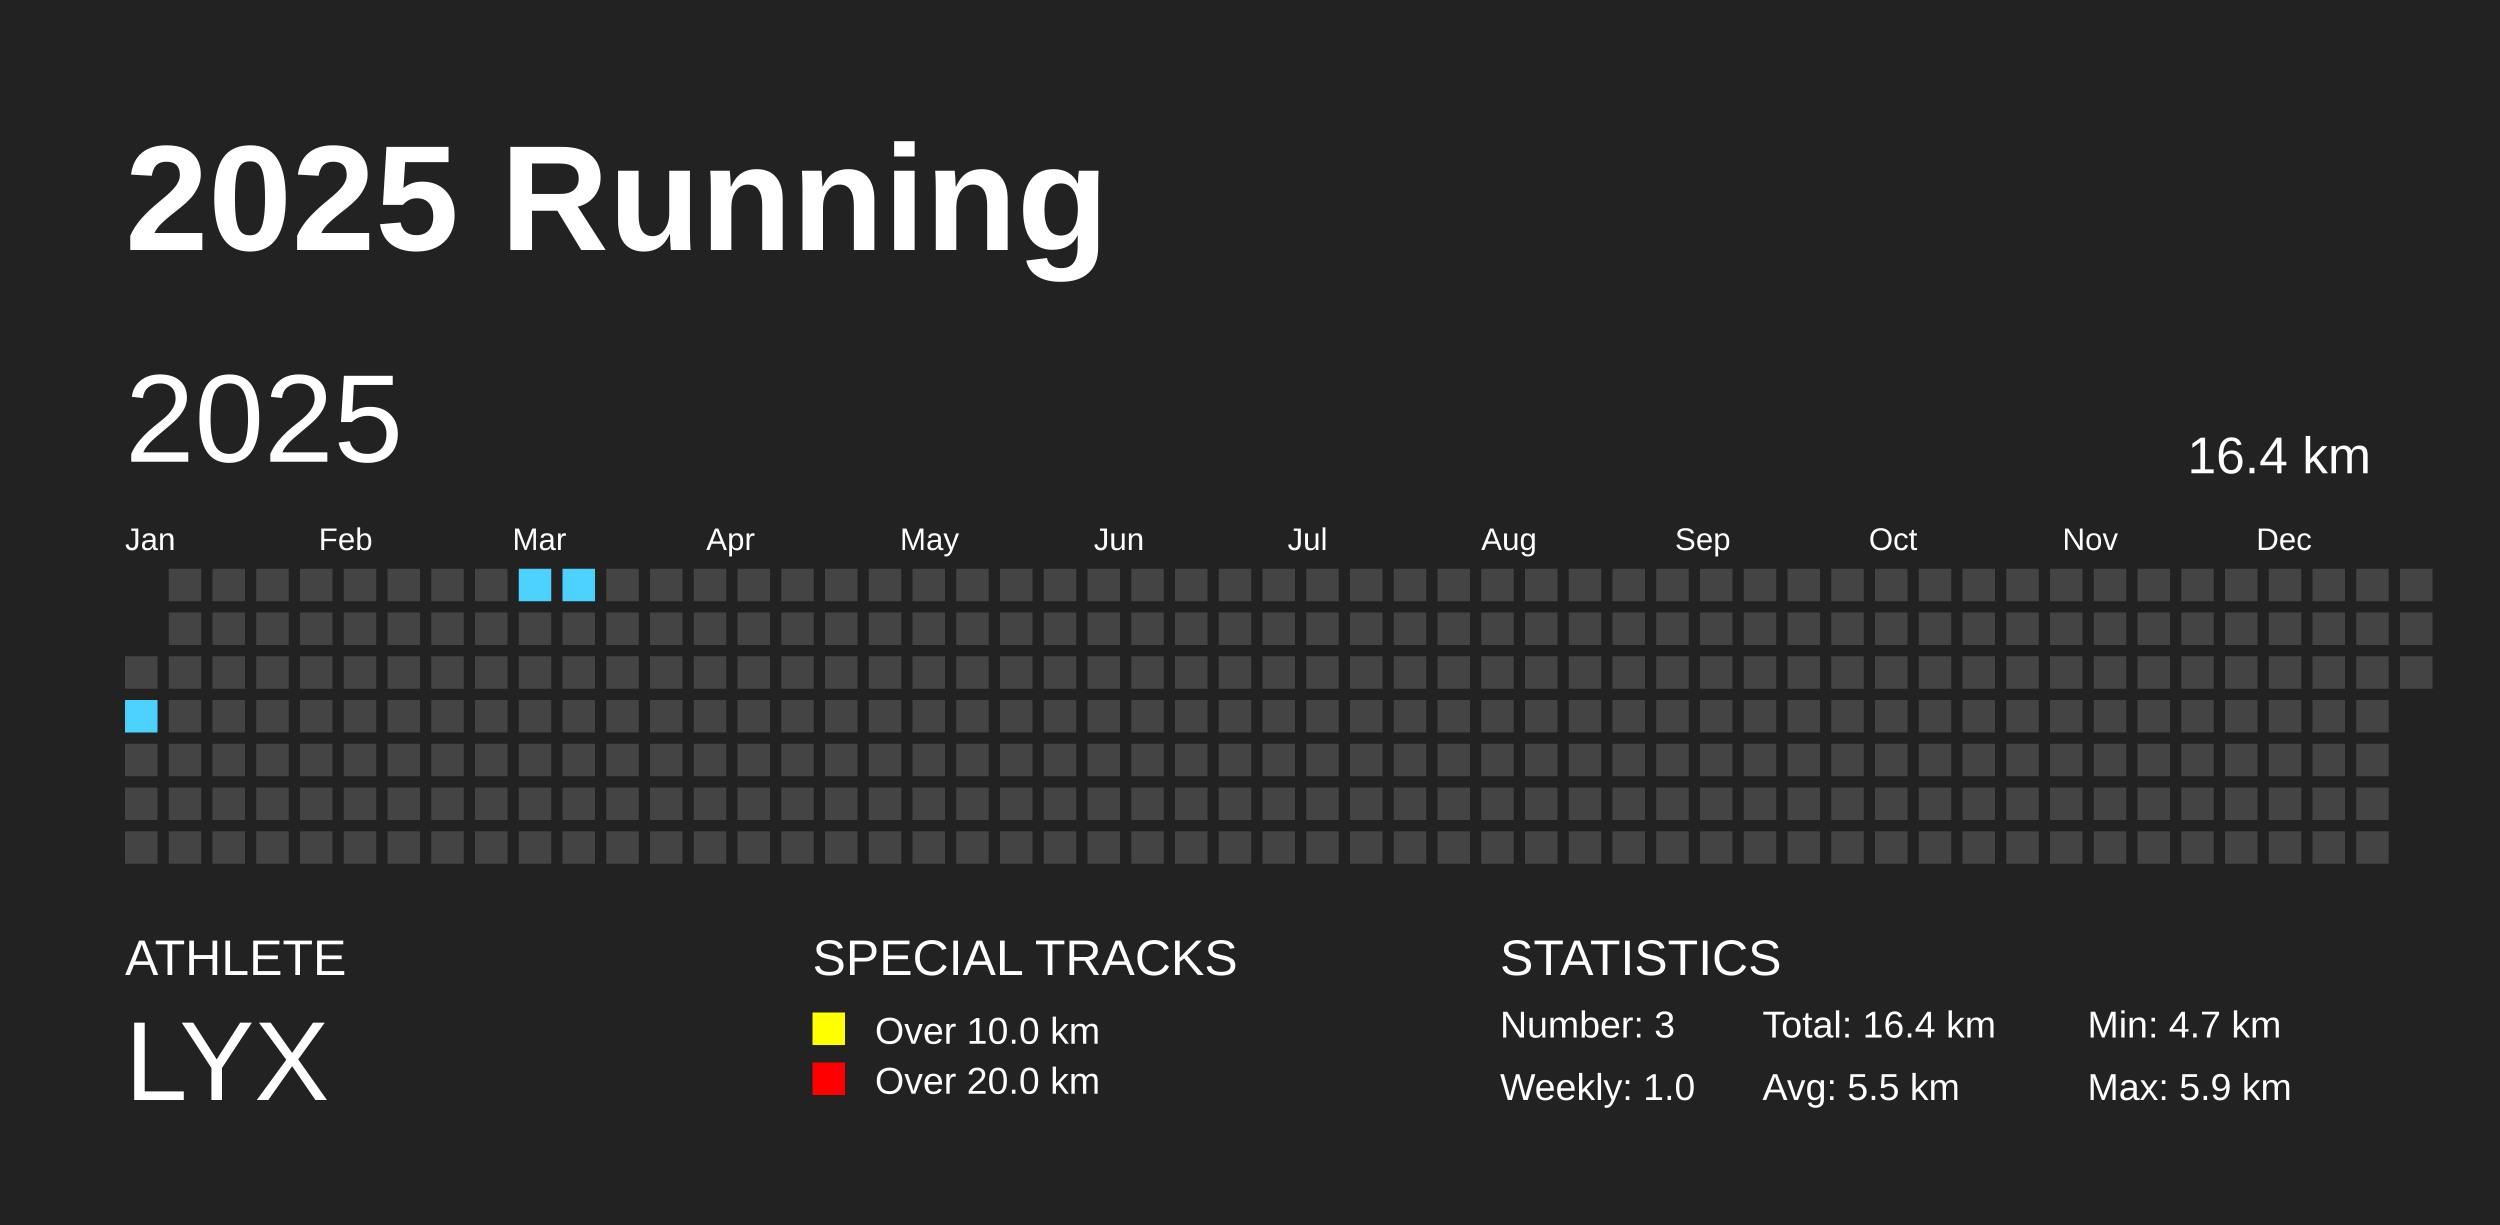
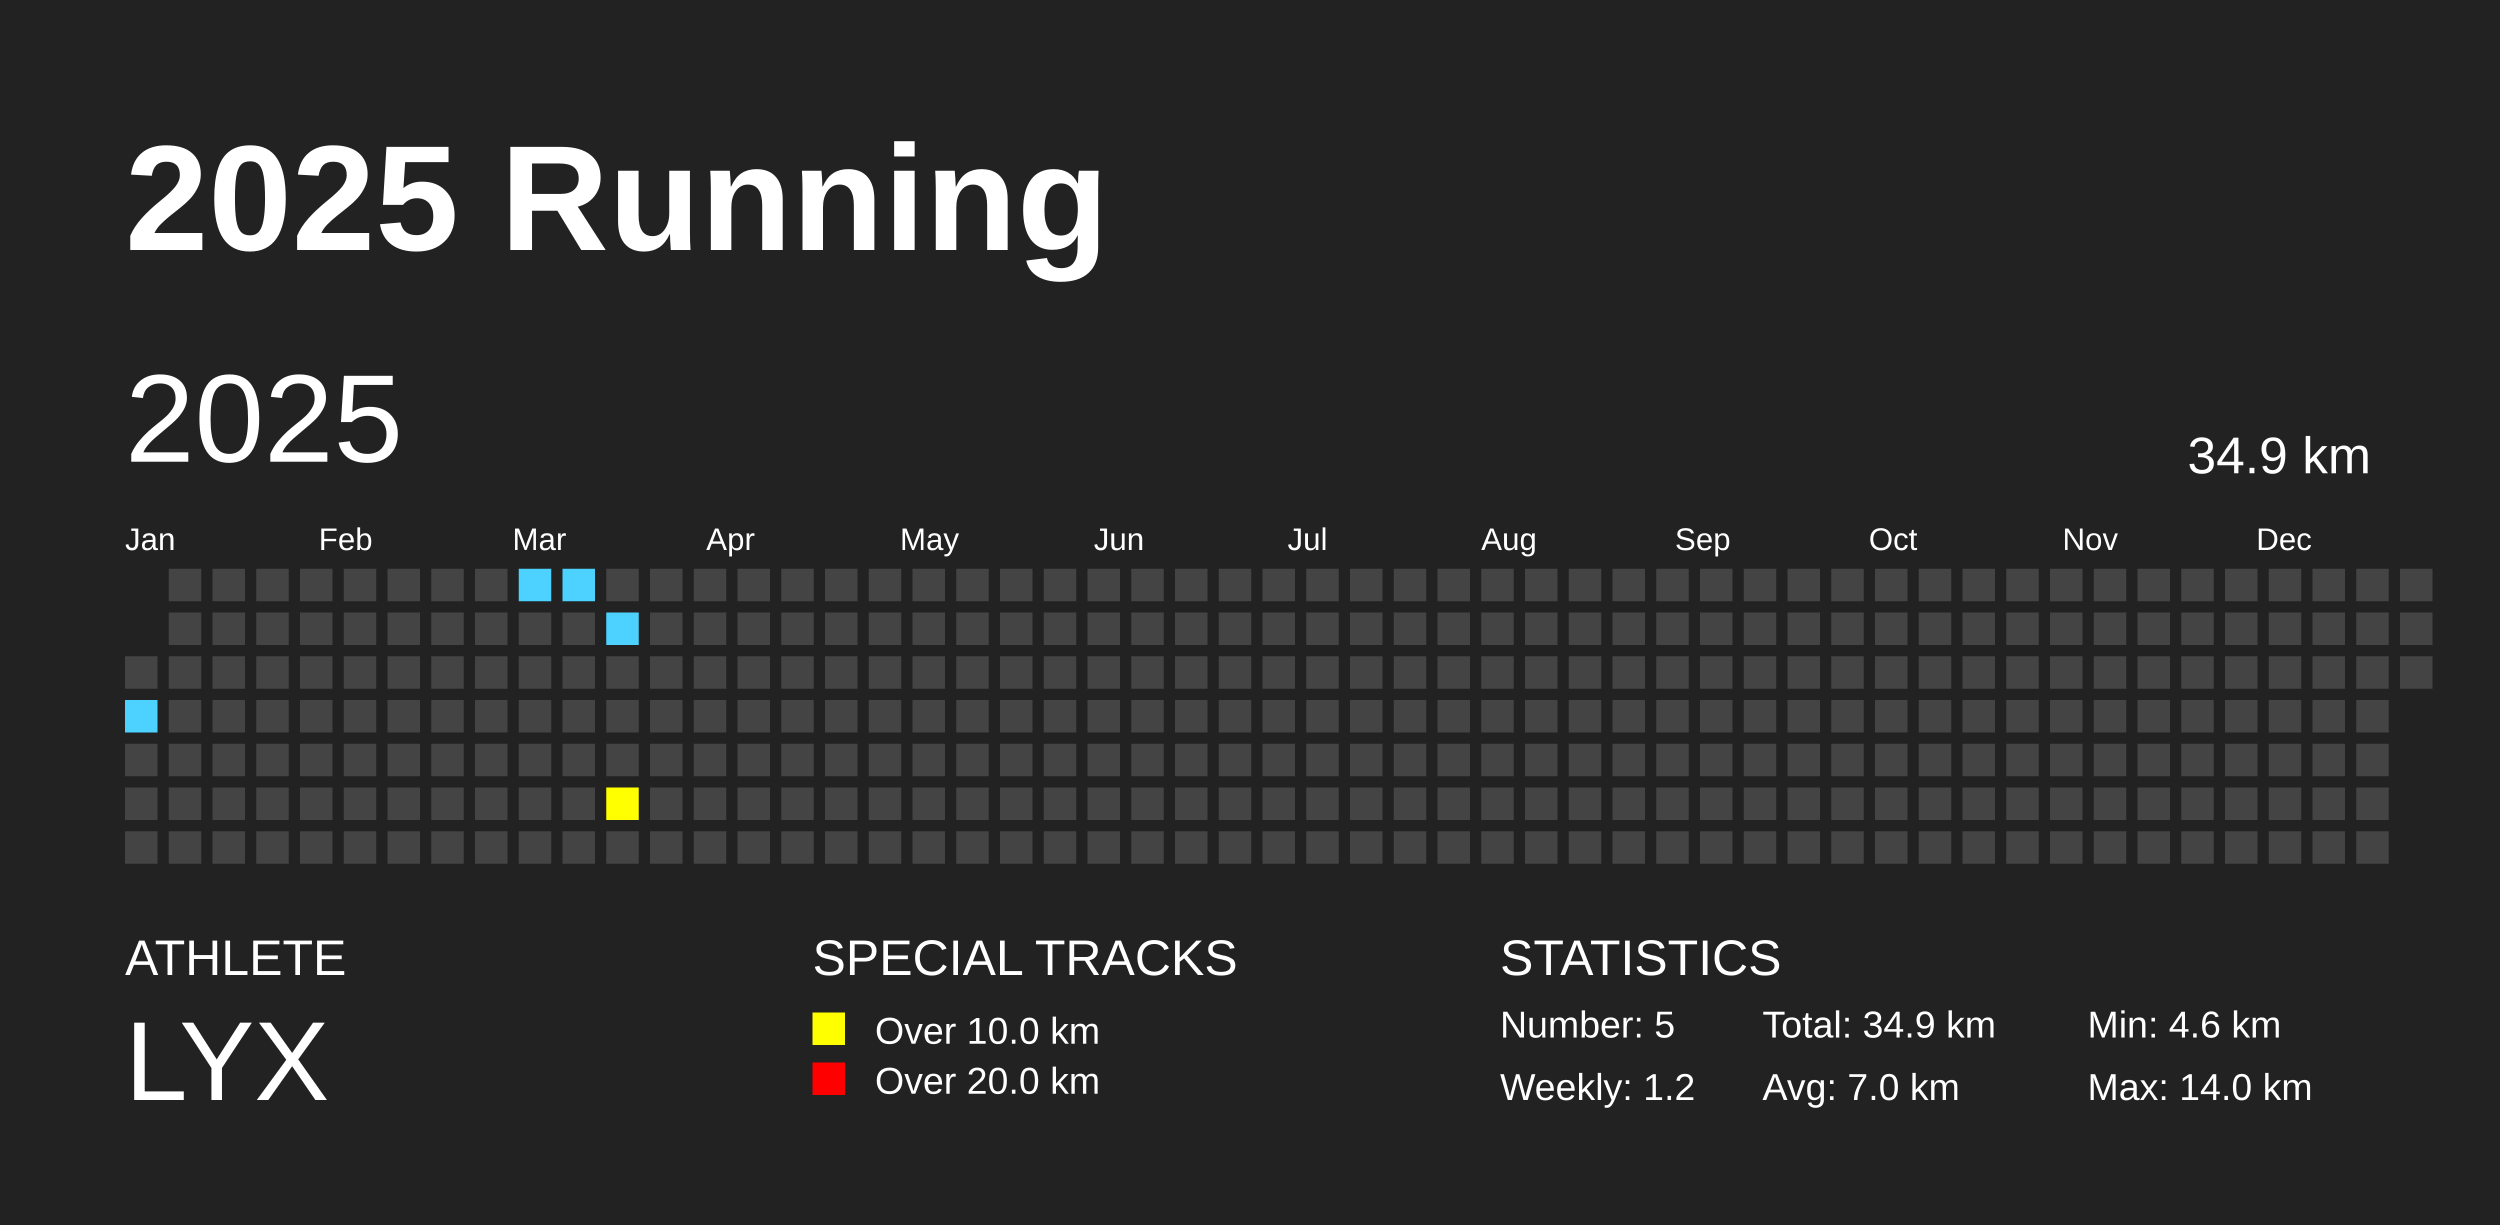
<svg xmlns="http://www.w3.org/2000/svg" baseProfile="full" height="98mm" version="1.1" viewBox="0,0,200,98" width="200mm">
  <defs />
  <rect fill="#222222" height="98" width="200" x="0" y="0" />
  <text fill="#FFFFFF" style="font-size:12px; font-family:Arial; font-weight:bold;" x="10" y="20">2025 Running</text>
  <text fill="#FFFFFF" style="font-size:4px; font-family:Arial" x="10" y="78">ATHLETE</text>
  <text fill="#FFFFFF" style="font-size:9px; font-family:Arial" x="10" y="88">LYX</text>
  <text fill="#FFFFFF" style="font-size:4px; font-family:Arial" x="65" y="78">SPECIAL TRACKS</text>
  <rect fill="yellow" height="2.6" width="2.6" x="65" y="81" />
  <text fill="#FFFFFF" style="font-size:3px; font-family:Arial" x="70" y="83.5">Over 10.0 km</text>
  <rect fill="red" height="2.6" width="2.6" x="65" y="85" />
  <text fill="#FFFFFF" style="font-size:3px; font-family:Arial" x="70" y="87.5">Over 20.0 km</text>
  <text fill="#FFFFFF" style="font-size:4px; font-family:Arial" x="120" y="78">STATISTICS</text>
-   <text fill="#FFFFFF" style="font-size:3px; font-family:Arial" x="120" y="83">Number: 3</text>
-   <text fill="#FFFFFF" style="font-size:3px; font-family:Arial" x="120" y="88">Weekly: 1.0</text>
-   <text fill="#FFFFFF" style="font-size:3px; font-family:Arial" x="141" y="83">Total: 16.4 km</text>
-   <text fill="#FFFFFF" style="font-size:3px; font-family:Arial" x="141" y="88">Avg: 5.5 km</text>
-   <text fill="#FFFFFF" style="font-size:3px; font-family:Arial" x="167" y="83">Min: 4.7 km</text>
-   <text fill="#FFFFFF" style="font-size:3px; font-family:Arial" x="167" y="88">Max: 5.9 km</text>
+   <text fill="#FFFFFF" style="font-size:3px; font-family:Arial" x="120" y="83">Number: 5</text>
+   <text fill="#FFFFFF" style="font-size:3px; font-family:Arial" x="120" y="88">Weekly: 1.2</text>
+   <text fill="#FFFFFF" style="font-size:3px; font-family:Arial" x="141" y="83">Total: 34.9 km</text>
+   <text fill="#FFFFFF" style="font-size:3px; font-family:Arial" x="141" y="88">Avg: 7.0 km</text>
+   <text fill="#FFFFFF" style="font-size:3px; font-family:Arial" x="167" y="83">Min: 4.6 km</text>
+   <text fill="#FFFFFF" style="font-size:3px; font-family:Arial" x="167" y="88">Max: 14.0 km</text>
  <text dominant-baseline="hanging" fill="#FFFFFF" style="font-size:10.0px; font-family:Arial;" x="10" y="30">2025</text>
-   <text dominant-baseline="hanging" fill="#FFFFFF" style="font-size:4.125px; font-family:Arial;" x="175" y="35">16.4 km</text>
+   <text dominant-baseline="hanging" fill="#FFFFFF" style="font-size:4.125px; font-family:Arial;" x="175" y="35">34.9 km</text>
  <text fill="#FFFFFF" style="font-size:2.5px; font-family:Arial" x="10.0" y="44">Jan</text>
  <text fill="#FFFFFF" style="font-size:2.5px; font-family:Arial" x="25.5" y="44">Feb</text>
  <text fill="#FFFFFF" style="font-size:2.5px; font-family:Arial" x="41.0" y="44">Mar</text>
  <text fill="#FFFFFF" style="font-size:2.5px; font-family:Arial" x="56.5" y="44">Apr</text>
  <text fill="#FFFFFF" style="font-size:2.5px; font-family:Arial" x="72.0" y="44">May</text>
  <text fill="#FFFFFF" style="font-size:2.5px; font-family:Arial" x="87.5" y="44">Jun</text>
  <text fill="#FFFFFF" style="font-size:2.5px; font-family:Arial" x="103.0" y="44">Jul</text>
  <text fill="#FFFFFF" style="font-size:2.5px; font-family:Arial" x="118.5" y="44">Aug</text>
  <text fill="#FFFFFF" style="font-size:2.5px; font-family:Arial" x="134.0" y="44">Sep</text>
  <text fill="#FFFFFF" style="font-size:2.5px; font-family:Arial" x="149.5" y="44">Oct</text>
  <text fill="#FFFFFF" style="font-size:2.5px; font-family:Arial" x="165.0" y="44">Nov</text>
  <text fill="#FFFFFF" style="font-size:2.5px; font-family:Arial" x="180.5" y="44">Dec</text>
  <rect fill="#444444" height="2.6" width="2.6" x="10.0" y="52.5" />
  <rect fill="#4DD2FF" height="2.6" width="2.6" x="10.0" y="56.0" />
  <rect fill="#444444" height="2.6" width="2.6" x="10.0" y="59.5" />
  <rect fill="#444444" height="2.6" width="2.6" x="10.0" y="63.0" />
  <rect fill="#444444" height="2.6" width="2.6" x="10.0" y="66.5" />
  <rect fill="#444444" height="2.6" width="2.6" x="13.5" y="45.5" />
  <rect fill="#444444" height="2.6" width="2.6" x="13.5" y="49.0" />
  <rect fill="#444444" height="2.6" width="2.6" x="13.5" y="52.5" />
  <rect fill="#444444" height="2.6" width="2.6" x="13.5" y="56.0" />
  <rect fill="#444444" height="2.6" width="2.6" x="13.5" y="59.5" />
  <rect fill="#444444" height="2.6" width="2.6" x="13.5" y="63.0" />
  <rect fill="#444444" height="2.6" width="2.6" x="13.5" y="66.5" />
  <rect fill="#444444" height="2.6" width="2.6" x="17.0" y="45.5" />
  <rect fill="#444444" height="2.6" width="2.6" x="17.0" y="49.0" />
  <rect fill="#444444" height="2.6" width="2.6" x="17.0" y="52.5" />
  <rect fill="#444444" height="2.6" width="2.6" x="17.0" y="56.0" />
  <rect fill="#444444" height="2.6" width="2.6" x="17.0" y="59.5" />
  <rect fill="#444444" height="2.6" width="2.6" x="17.0" y="63.0" />
  <rect fill="#444444" height="2.6" width="2.6" x="17.0" y="66.5" />
  <rect fill="#444444" height="2.6" width="2.6" x="20.5" y="45.5" />
  <rect fill="#444444" height="2.6" width="2.6" x="20.5" y="49.0" />
  <rect fill="#444444" height="2.6" width="2.6" x="20.5" y="52.5" />
  <rect fill="#444444" height="2.6" width="2.6" x="20.5" y="56.0" />
  <rect fill="#444444" height="2.6" width="2.6" x="20.5" y="59.5" />
  <rect fill="#444444" height="2.6" width="2.6" x="20.5" y="63.0" />
  <rect fill="#444444" height="2.6" width="2.6" x="20.5" y="66.5" />
  <rect fill="#444444" height="2.6" width="2.6" x="24.0" y="45.5" />
  <rect fill="#444444" height="2.6" width="2.6" x="24.0" y="49.0" />
  <rect fill="#444444" height="2.6" width="2.6" x="24.0" y="52.5" />
  <rect fill="#444444" height="2.6" width="2.6" x="24.0" y="56.0" />
  <rect fill="#444444" height="2.6" width="2.6" x="24.0" y="59.5" />
  <rect fill="#444444" height="2.6" width="2.6" x="24.0" y="63.0" />
  <rect fill="#444444" height="2.6" width="2.6" x="24.0" y="66.5" />
  <rect fill="#444444" height="2.6" width="2.6" x="27.5" y="45.5" />
  <rect fill="#444444" height="2.6" width="2.6" x="27.5" y="49.0" />
  <rect fill="#444444" height="2.6" width="2.6" x="27.5" y="52.5" />
  <rect fill="#444444" height="2.6" width="2.6" x="27.5" y="56.0" />
  <rect fill="#444444" height="2.6" width="2.6" x="27.5" y="59.5" />
  <rect fill="#444444" height="2.6" width="2.6" x="27.5" y="63.0" />
  <rect fill="#444444" height="2.6" width="2.6" x="27.5" y="66.5" />
  <rect fill="#444444" height="2.6" width="2.6" x="31.0" y="45.5" />
  <rect fill="#444444" height="2.6" width="2.6" x="31.0" y="49.0" />
  <rect fill="#444444" height="2.6" width="2.6" x="31.0" y="52.5" />
  <rect fill="#444444" height="2.6" width="2.6" x="31.0" y="56.0" />
  <rect fill="#444444" height="2.6" width="2.6" x="31.0" y="59.5" />
  <rect fill="#444444" height="2.6" width="2.6" x="31.0" y="63.0" />
  <rect fill="#444444" height="2.6" width="2.6" x="31.0" y="66.5" />
  <rect fill="#444444" height="2.6" width="2.6" x="34.5" y="45.5" />
  <rect fill="#444444" height="2.6" width="2.6" x="34.5" y="49.0" />
  <rect fill="#444444" height="2.6" width="2.6" x="34.5" y="52.5" />
  <rect fill="#444444" height="2.6" width="2.6" x="34.5" y="56.0" />
  <rect fill="#444444" height="2.6" width="2.6" x="34.5" y="59.5" />
  <rect fill="#444444" height="2.6" width="2.6" x="34.5" y="63.0" />
  <rect fill="#444444" height="2.6" width="2.6" x="34.5" y="66.5" />
  <rect fill="#444444" height="2.6" width="2.6" x="38.0" y="45.5" />
  <rect fill="#444444" height="2.6" width="2.6" x="38.0" y="49.0" />
  <rect fill="#444444" height="2.6" width="2.6" x="38.0" y="52.5" />
  <rect fill="#444444" height="2.6" width="2.6" x="38.0" y="56.0" />
  <rect fill="#444444" height="2.6" width="2.6" x="38.0" y="59.5" />
  <rect fill="#444444" height="2.6" width="2.6" x="38.0" y="63.0" />
  <rect fill="#444444" height="2.6" width="2.6" x="38.0" y="66.5" />
  <rect fill="#4DD2FF" height="2.6" width="2.6" x="41.5" y="45.5" />
  <rect fill="#444444" height="2.6" width="2.6" x="41.5" y="49.0" />
  <rect fill="#444444" height="2.6" width="2.6" x="41.5" y="52.5" />
  <rect fill="#444444" height="2.6" width="2.6" x="41.5" y="56.0" />
  <rect fill="#444444" height="2.6" width="2.6" x="41.5" y="59.5" />
  <rect fill="#444444" height="2.6" width="2.6" x="41.5" y="63.0" />
  <rect fill="#444444" height="2.6" width="2.6" x="41.5" y="66.5" />
  <rect fill="#4DD2FF" height="2.6" width="2.6" x="45.0" y="45.5" />
  <rect fill="#444444" height="2.6" width="2.6" x="45.0" y="49.0" />
  <rect fill="#444444" height="2.6" width="2.6" x="45.0" y="52.5" />
  <rect fill="#444444" height="2.6" width="2.6" x="45.0" y="56.0" />
  <rect fill="#444444" height="2.6" width="2.6" x="45.0" y="59.5" />
  <rect fill="#444444" height="2.6" width="2.6" x="45.0" y="63.0" />
  <rect fill="#444444" height="2.6" width="2.6" x="45.0" y="66.5" />
  <rect fill="#444444" height="2.6" width="2.6" x="48.5" y="45.5" />
-   <rect fill="#444444" height="2.6" width="2.6" x="48.5" y="49.0" />
+   <rect fill="#4DD2FF" height="2.6" width="2.6" x="48.5" y="49.0" />
  <rect fill="#444444" height="2.6" width="2.6" x="48.5" y="52.5" />
  <rect fill="#444444" height="2.6" width="2.6" x="48.5" y="56.0" />
  <rect fill="#444444" height="2.6" width="2.6" x="48.5" y="59.5" />
-   <rect fill="#444444" height="2.6" width="2.6" x="48.5" y="63.0" />
+   <rect fill="yellow" height="2.6" width="2.6" x="48.5" y="63.0" />
  <rect fill="#444444" height="2.6" width="2.6" x="48.5" y="66.5" />
  <rect fill="#444444" height="2.6" width="2.6" x="52.0" y="45.5" />
  <rect fill="#444444" height="2.6" width="2.6" x="52.0" y="49.0" />
  <rect fill="#444444" height="2.6" width="2.6" x="52.0" y="52.5" />
  <rect fill="#444444" height="2.6" width="2.6" x="52.0" y="56.0" />
  <rect fill="#444444" height="2.6" width="2.6" x="52.0" y="59.5" />
  <rect fill="#444444" height="2.6" width="2.6" x="52.0" y="63.0" />
  <rect fill="#444444" height="2.6" width="2.6" x="52.0" y="66.5" />
  <rect fill="#444444" height="2.6" width="2.6" x="55.5" y="45.5" />
  <rect fill="#444444" height="2.6" width="2.6" x="55.5" y="49.0" />
  <rect fill="#444444" height="2.6" width="2.6" x="55.5" y="52.5" />
  <rect fill="#444444" height="2.6" width="2.6" x="55.5" y="56.0" />
  <rect fill="#444444" height="2.6" width="2.6" x="55.5" y="59.5" />
  <rect fill="#444444" height="2.6" width="2.6" x="55.5" y="63.0" />
  <rect fill="#444444" height="2.6" width="2.6" x="55.5" y="66.5" />
  <rect fill="#444444" height="2.6" width="2.6" x="59.0" y="45.5" />
  <rect fill="#444444" height="2.6" width="2.6" x="59.0" y="49.0" />
  <rect fill="#444444" height="2.6" width="2.6" x="59.0" y="52.5" />
  <rect fill="#444444" height="2.6" width="2.6" x="59.0" y="56.0" />
  <rect fill="#444444" height="2.6" width="2.6" x="59.0" y="59.5" />
  <rect fill="#444444" height="2.6" width="2.6" x="59.0" y="63.0" />
  <rect fill="#444444" height="2.6" width="2.6" x="59.0" y="66.5" />
  <rect fill="#444444" height="2.6" width="2.6" x="62.5" y="45.5" />
  <rect fill="#444444" height="2.6" width="2.6" x="62.5" y="49.0" />
  <rect fill="#444444" height="2.6" width="2.6" x="62.5" y="52.5" />
  <rect fill="#444444" height="2.6" width="2.6" x="62.5" y="56.0" />
  <rect fill="#444444" height="2.6" width="2.6" x="62.5" y="59.5" />
  <rect fill="#444444" height="2.6" width="2.6" x="62.5" y="63.0" />
  <rect fill="#444444" height="2.6" width="2.6" x="62.5" y="66.5" />
  <rect fill="#444444" height="2.6" width="2.6" x="66.0" y="45.5" />
  <rect fill="#444444" height="2.6" width="2.6" x="66.0" y="49.0" />
  <rect fill="#444444" height="2.6" width="2.6" x="66.0" y="52.5" />
  <rect fill="#444444" height="2.6" width="2.6" x="66.0" y="56.0" />
  <rect fill="#444444" height="2.6" width="2.6" x="66.0" y="59.5" />
  <rect fill="#444444" height="2.6" width="2.6" x="66.0" y="63.0" />
  <rect fill="#444444" height="2.6" width="2.6" x="66.0" y="66.5" />
  <rect fill="#444444" height="2.6" width="2.6" x="69.5" y="45.5" />
  <rect fill="#444444" height="2.6" width="2.6" x="69.5" y="49.0" />
  <rect fill="#444444" height="2.6" width="2.6" x="69.5" y="52.5" />
  <rect fill="#444444" height="2.6" width="2.6" x="69.5" y="56.0" />
  <rect fill="#444444" height="2.6" width="2.6" x="69.5" y="59.5" />
  <rect fill="#444444" height="2.6" width="2.6" x="69.5" y="63.0" />
  <rect fill="#444444" height="2.6" width="2.6" x="69.5" y="66.5" />
  <rect fill="#444444" height="2.6" width="2.6" x="73.0" y="45.5" />
  <rect fill="#444444" height="2.6" width="2.6" x="73.0" y="49.0" />
  <rect fill="#444444" height="2.6" width="2.6" x="73.0" y="52.5" />
  <rect fill="#444444" height="2.6" width="2.6" x="73.0" y="56.0" />
  <rect fill="#444444" height="2.6" width="2.6" x="73.0" y="59.5" />
  <rect fill="#444444" height="2.6" width="2.6" x="73.0" y="63.0" />
  <rect fill="#444444" height="2.6" width="2.6" x="73.0" y="66.5" />
  <rect fill="#444444" height="2.6" width="2.6" x="76.5" y="45.5" />
  <rect fill="#444444" height="2.6" width="2.6" x="76.5" y="49.0" />
  <rect fill="#444444" height="2.6" width="2.6" x="76.5" y="52.5" />
  <rect fill="#444444" height="2.6" width="2.6" x="76.5" y="56.0" />
  <rect fill="#444444" height="2.6" width="2.6" x="76.5" y="59.5" />
  <rect fill="#444444" height="2.6" width="2.6" x="76.5" y="63.0" />
  <rect fill="#444444" height="2.6" width="2.6" x="76.5" y="66.5" />
  <rect fill="#444444" height="2.6" width="2.6" x="80.0" y="45.5" />
  <rect fill="#444444" height="2.6" width="2.6" x="80.0" y="49.0" />
  <rect fill="#444444" height="2.6" width="2.6" x="80.0" y="52.5" />
  <rect fill="#444444" height="2.6" width="2.6" x="80.0" y="56.0" />
  <rect fill="#444444" height="2.6" width="2.6" x="80.0" y="59.5" />
  <rect fill="#444444" height="2.6" width="2.6" x="80.0" y="63.0" />
  <rect fill="#444444" height="2.6" width="2.6" x="80.0" y="66.5" />
  <rect fill="#444444" height="2.6" width="2.6" x="83.5" y="45.5" />
  <rect fill="#444444" height="2.6" width="2.6" x="83.5" y="49.0" />
  <rect fill="#444444" height="2.6" width="2.6" x="83.5" y="52.5" />
  <rect fill="#444444" height="2.6" width="2.6" x="83.5" y="56.0" />
  <rect fill="#444444" height="2.6" width="2.6" x="83.5" y="59.5" />
  <rect fill="#444444" height="2.6" width="2.6" x="83.5" y="63.0" />
  <rect fill="#444444" height="2.6" width="2.6" x="83.5" y="66.5" />
  <rect fill="#444444" height="2.6" width="2.6" x="87.0" y="45.5" />
  <rect fill="#444444" height="2.6" width="2.6" x="87.0" y="49.0" />
  <rect fill="#444444" height="2.6" width="2.6" x="87.0" y="52.5" />
  <rect fill="#444444" height="2.6" width="2.6" x="87.0" y="56.0" />
  <rect fill="#444444" height="2.6" width="2.6" x="87.0" y="59.5" />
  <rect fill="#444444" height="2.6" width="2.6" x="87.0" y="63.0" />
  <rect fill="#444444" height="2.6" width="2.6" x="87.0" y="66.5" />
  <rect fill="#444444" height="2.6" width="2.6" x="90.5" y="45.5" />
  <rect fill="#444444" height="2.6" width="2.6" x="90.5" y="49.0" />
  <rect fill="#444444" height="2.6" width="2.6" x="90.5" y="52.5" />
  <rect fill="#444444" height="2.6" width="2.6" x="90.5" y="56.0" />
  <rect fill="#444444" height="2.6" width="2.6" x="90.5" y="59.5" />
  <rect fill="#444444" height="2.6" width="2.6" x="90.5" y="63.0" />
  <rect fill="#444444" height="2.6" width="2.6" x="90.5" y="66.5" />
  <rect fill="#444444" height="2.6" width="2.6" x="94.0" y="45.5" />
  <rect fill="#444444" height="2.6" width="2.6" x="94.0" y="49.0" />
  <rect fill="#444444" height="2.6" width="2.6" x="94.0" y="52.5" />
  <rect fill="#444444" height="2.6" width="2.6" x="94.0" y="56.0" />
  <rect fill="#444444" height="2.6" width="2.6" x="94.0" y="59.5" />
  <rect fill="#444444" height="2.6" width="2.6" x="94.0" y="63.0" />
  <rect fill="#444444" height="2.6" width="2.6" x="94.0" y="66.5" />
  <rect fill="#444444" height="2.6" width="2.6" x="97.5" y="45.5" />
  <rect fill="#444444" height="2.6" width="2.6" x="97.5" y="49.0" />
  <rect fill="#444444" height="2.6" width="2.6" x="97.5" y="52.5" />
  <rect fill="#444444" height="2.6" width="2.6" x="97.5" y="56.0" />
  <rect fill="#444444" height="2.6" width="2.6" x="97.5" y="59.5" />
  <rect fill="#444444" height="2.6" width="2.6" x="97.5" y="63.0" />
  <rect fill="#444444" height="2.6" width="2.6" x="97.5" y="66.5" />
  <rect fill="#444444" height="2.6" width="2.6" x="101.0" y="45.5" />
  <rect fill="#444444" height="2.6" width="2.6" x="101.0" y="49.0" />
  <rect fill="#444444" height="2.6" width="2.6" x="101.0" y="52.5" />
  <rect fill="#444444" height="2.6" width="2.6" x="101.0" y="56.0" />
  <rect fill="#444444" height="2.6" width="2.6" x="101.0" y="59.5" />
  <rect fill="#444444" height="2.6" width="2.6" x="101.0" y="63.0" />
  <rect fill="#444444" height="2.6" width="2.6" x="101.0" y="66.5" />
  <rect fill="#444444" height="2.6" width="2.6" x="104.5" y="45.5" />
  <rect fill="#444444" height="2.6" width="2.6" x="104.5" y="49.0" />
  <rect fill="#444444" height="2.6" width="2.6" x="104.5" y="52.5" />
  <rect fill="#444444" height="2.6" width="2.6" x="104.5" y="56.0" />
  <rect fill="#444444" height="2.6" width="2.6" x="104.5" y="59.5" />
  <rect fill="#444444" height="2.6" width="2.6" x="104.5" y="63.0" />
  <rect fill="#444444" height="2.6" width="2.6" x="104.5" y="66.5" />
  <rect fill="#444444" height="2.6" width="2.6" x="108.0" y="45.5" />
  <rect fill="#444444" height="2.6" width="2.6" x="108.0" y="49.0" />
  <rect fill="#444444" height="2.6" width="2.6" x="108.0" y="52.5" />
  <rect fill="#444444" height="2.6" width="2.6" x="108.0" y="56.0" />
  <rect fill="#444444" height="2.6" width="2.6" x="108.0" y="59.5" />
  <rect fill="#444444" height="2.6" width="2.6" x="108.0" y="63.0" />
  <rect fill="#444444" height="2.6" width="2.6" x="108.0" y="66.5" />
  <rect fill="#444444" height="2.6" width="2.6" x="111.5" y="45.5" />
  <rect fill="#444444" height="2.6" width="2.6" x="111.5" y="49.0" />
  <rect fill="#444444" height="2.6" width="2.6" x="111.5" y="52.5" />
  <rect fill="#444444" height="2.6" width="2.6" x="111.5" y="56.0" />
  <rect fill="#444444" height="2.6" width="2.6" x="111.5" y="59.5" />
  <rect fill="#444444" height="2.6" width="2.6" x="111.5" y="63.0" />
  <rect fill="#444444" height="2.6" width="2.6" x="111.5" y="66.5" />
  <rect fill="#444444" height="2.6" width="2.6" x="115.0" y="45.5" />
  <rect fill="#444444" height="2.6" width="2.6" x="115.0" y="49.0" />
  <rect fill="#444444" height="2.6" width="2.6" x="115.0" y="52.5" />
  <rect fill="#444444" height="2.6" width="2.6" x="115.0" y="56.0" />
  <rect fill="#444444" height="2.6" width="2.6" x="115.0" y="59.5" />
  <rect fill="#444444" height="2.6" width="2.6" x="115.0" y="63.0" />
  <rect fill="#444444" height="2.6" width="2.6" x="115.0" y="66.5" />
  <rect fill="#444444" height="2.6" width="2.6" x="118.5" y="45.5" />
  <rect fill="#444444" height="2.6" width="2.6" x="118.5" y="49.0" />
  <rect fill="#444444" height="2.6" width="2.6" x="118.5" y="52.5" />
  <rect fill="#444444" height="2.6" width="2.6" x="118.5" y="56.0" />
  <rect fill="#444444" height="2.6" width="2.6" x="118.5" y="59.5" />
  <rect fill="#444444" height="2.6" width="2.6" x="118.5" y="63.0" />
  <rect fill="#444444" height="2.6" width="2.6" x="118.5" y="66.5" />
  <rect fill="#444444" height="2.6" width="2.6" x="122.0" y="45.5" />
  <rect fill="#444444" height="2.6" width="2.6" x="122.0" y="49.0" />
  <rect fill="#444444" height="2.6" width="2.6" x="122.0" y="52.5" />
  <rect fill="#444444" height="2.6" width="2.6" x="122.0" y="56.0" />
  <rect fill="#444444" height="2.6" width="2.6" x="122.0" y="59.5" />
  <rect fill="#444444" height="2.6" width="2.6" x="122.0" y="63.0" />
  <rect fill="#444444" height="2.6" width="2.6" x="122.0" y="66.5" />
  <rect fill="#444444" height="2.6" width="2.6" x="125.5" y="45.5" />
  <rect fill="#444444" height="2.6" width="2.6" x="125.5" y="49.0" />
  <rect fill="#444444" height="2.6" width="2.6" x="125.5" y="52.5" />
  <rect fill="#444444" height="2.6" width="2.6" x="125.5" y="56.0" />
  <rect fill="#444444" height="2.6" width="2.6" x="125.5" y="59.5" />
  <rect fill="#444444" height="2.6" width="2.6" x="125.5" y="63.0" />
  <rect fill="#444444" height="2.6" width="2.6" x="125.5" y="66.5" />
  <rect fill="#444444" height="2.6" width="2.6" x="129.0" y="45.5" />
  <rect fill="#444444" height="2.6" width="2.6" x="129.0" y="49.0" />
  <rect fill="#444444" height="2.6" width="2.6" x="129.0" y="52.5" />
  <rect fill="#444444" height="2.6" width="2.6" x="129.0" y="56.0" />
  <rect fill="#444444" height="2.6" width="2.6" x="129.0" y="59.5" />
  <rect fill="#444444" height="2.6" width="2.6" x="129.0" y="63.0" />
  <rect fill="#444444" height="2.6" width="2.6" x="129.0" y="66.5" />
  <rect fill="#444444" height="2.6" width="2.6" x="132.5" y="45.5" />
  <rect fill="#444444" height="2.6" width="2.6" x="132.5" y="49.0" />
  <rect fill="#444444" height="2.6" width="2.6" x="132.5" y="52.5" />
  <rect fill="#444444" height="2.6" width="2.6" x="132.5" y="56.0" />
  <rect fill="#444444" height="2.6" width="2.6" x="132.5" y="59.5" />
  <rect fill="#444444" height="2.6" width="2.6" x="132.5" y="63.0" />
  <rect fill="#444444" height="2.6" width="2.6" x="132.5" y="66.5" />
  <rect fill="#444444" height="2.6" width="2.6" x="136.0" y="45.5" />
  <rect fill="#444444" height="2.6" width="2.6" x="136.0" y="49.0" />
  <rect fill="#444444" height="2.6" width="2.6" x="136.0" y="52.5" />
  <rect fill="#444444" height="2.6" width="2.6" x="136.0" y="56.0" />
  <rect fill="#444444" height="2.6" width="2.6" x="136.0" y="59.5" />
  <rect fill="#444444" height="2.6" width="2.6" x="136.0" y="63.0" />
  <rect fill="#444444" height="2.6" width="2.6" x="136.0" y="66.5" />
  <rect fill="#444444" height="2.6" width="2.6" x="139.5" y="45.5" />
  <rect fill="#444444" height="2.6" width="2.6" x="139.5" y="49.0" />
  <rect fill="#444444" height="2.6" width="2.6" x="139.5" y="52.5" />
  <rect fill="#444444" height="2.6" width="2.6" x="139.5" y="56.0" />
  <rect fill="#444444" height="2.6" width="2.6" x="139.5" y="59.5" />
  <rect fill="#444444" height="2.6" width="2.6" x="139.5" y="63.0" />
  <rect fill="#444444" height="2.6" width="2.6" x="139.5" y="66.5" />
  <rect fill="#444444" height="2.6" width="2.6" x="143.0" y="45.5" />
  <rect fill="#444444" height="2.6" width="2.6" x="143.0" y="49.0" />
  <rect fill="#444444" height="2.6" width="2.6" x="143.0" y="52.5" />
  <rect fill="#444444" height="2.6" width="2.6" x="143.0" y="56.0" />
  <rect fill="#444444" height="2.6" width="2.6" x="143.0" y="59.5" />
  <rect fill="#444444" height="2.6" width="2.6" x="143.0" y="63.0" />
  <rect fill="#444444" height="2.6" width="2.6" x="143.0" y="66.5" />
  <rect fill="#444444" height="2.6" width="2.6" x="146.5" y="45.5" />
  <rect fill="#444444" height="2.6" width="2.6" x="146.5" y="49.0" />
  <rect fill="#444444" height="2.6" width="2.6" x="146.5" y="52.5" />
  <rect fill="#444444" height="2.6" width="2.6" x="146.5" y="56.0" />
  <rect fill="#444444" height="2.6" width="2.6" x="146.5" y="59.5" />
  <rect fill="#444444" height="2.6" width="2.6" x="146.5" y="63.0" />
  <rect fill="#444444" height="2.6" width="2.6" x="146.5" y="66.5" />
  <rect fill="#444444" height="2.6" width="2.6" x="150.0" y="45.5" />
  <rect fill="#444444" height="2.6" width="2.6" x="150.0" y="49.0" />
  <rect fill="#444444" height="2.6" width="2.6" x="150.0" y="52.5" />
  <rect fill="#444444" height="2.6" width="2.6" x="150.0" y="56.0" />
  <rect fill="#444444" height="2.6" width="2.6" x="150.0" y="59.5" />
  <rect fill="#444444" height="2.6" width="2.6" x="150.0" y="63.0" />
  <rect fill="#444444" height="2.6" width="2.6" x="150.0" y="66.5" />
  <rect fill="#444444" height="2.6" width="2.6" x="153.5" y="45.5" />
  <rect fill="#444444" height="2.6" width="2.6" x="153.5" y="49.0" />
  <rect fill="#444444" height="2.6" width="2.6" x="153.5" y="52.5" />
  <rect fill="#444444" height="2.6" width="2.6" x="153.5" y="56.0" />
  <rect fill="#444444" height="2.6" width="2.6" x="153.5" y="59.5" />
  <rect fill="#444444" height="2.6" width="2.6" x="153.5" y="63.0" />
  <rect fill="#444444" height="2.6" width="2.6" x="153.5" y="66.5" />
  <rect fill="#444444" height="2.6" width="2.6" x="157.0" y="45.5" />
  <rect fill="#444444" height="2.6" width="2.6" x="157.0" y="49.0" />
  <rect fill="#444444" height="2.6" width="2.6" x="157.0" y="52.5" />
  <rect fill="#444444" height="2.6" width="2.6" x="157.0" y="56.0" />
  <rect fill="#444444" height="2.6" width="2.6" x="157.0" y="59.5" />
  <rect fill="#444444" height="2.6" width="2.6" x="157.0" y="63.0" />
  <rect fill="#444444" height="2.6" width="2.6" x="157.0" y="66.5" />
  <rect fill="#444444" height="2.6" width="2.6" x="160.5" y="45.5" />
  <rect fill="#444444" height="2.6" width="2.6" x="160.5" y="49.0" />
  <rect fill="#444444" height="2.6" width="2.6" x="160.5" y="52.5" />
  <rect fill="#444444" height="2.6" width="2.6" x="160.5" y="56.0" />
  <rect fill="#444444" height="2.6" width="2.6" x="160.5" y="59.5" />
  <rect fill="#444444" height="2.6" width="2.6" x="160.5" y="63.0" />
  <rect fill="#444444" height="2.6" width="2.6" x="160.5" y="66.5" />
  <rect fill="#444444" height="2.6" width="2.6" x="164.0" y="45.5" />
  <rect fill="#444444" height="2.6" width="2.6" x="164.0" y="49.0" />
  <rect fill="#444444" height="2.6" width="2.6" x="164.0" y="52.5" />
  <rect fill="#444444" height="2.6" width="2.6" x="164.0" y="56.0" />
  <rect fill="#444444" height="2.6" width="2.6" x="164.0" y="59.5" />
  <rect fill="#444444" height="2.6" width="2.6" x="164.0" y="63.0" />
  <rect fill="#444444" height="2.6" width="2.6" x="164.0" y="66.5" />
  <rect fill="#444444" height="2.6" width="2.6" x="167.5" y="45.5" />
  <rect fill="#444444" height="2.6" width="2.6" x="167.5" y="49.0" />
  <rect fill="#444444" height="2.6" width="2.6" x="167.5" y="52.5" />
  <rect fill="#444444" height="2.6" width="2.6" x="167.5" y="56.0" />
  <rect fill="#444444" height="2.6" width="2.6" x="167.5" y="59.5" />
  <rect fill="#444444" height="2.6" width="2.6" x="167.5" y="63.0" />
  <rect fill="#444444" height="2.6" width="2.6" x="167.5" y="66.5" />
  <rect fill="#444444" height="2.6" width="2.6" x="171.0" y="45.5" />
  <rect fill="#444444" height="2.6" width="2.6" x="171.0" y="49.0" />
  <rect fill="#444444" height="2.6" width="2.6" x="171.0" y="52.5" />
  <rect fill="#444444" height="2.6" width="2.6" x="171.0" y="56.0" />
  <rect fill="#444444" height="2.6" width="2.6" x="171.0" y="59.5" />
  <rect fill="#444444" height="2.6" width="2.6" x="171.0" y="63.0" />
  <rect fill="#444444" height="2.6" width="2.6" x="171.0" y="66.5" />
  <rect fill="#444444" height="2.6" width="2.6" x="174.5" y="45.5" />
  <rect fill="#444444" height="2.6" width="2.6" x="174.5" y="49.0" />
  <rect fill="#444444" height="2.6" width="2.6" x="174.5" y="52.5" />
  <rect fill="#444444" height="2.6" width="2.6" x="174.5" y="56.0" />
  <rect fill="#444444" height="2.6" width="2.6" x="174.5" y="59.5" />
  <rect fill="#444444" height="2.6" width="2.6" x="174.5" y="63.0" />
  <rect fill="#444444" height="2.6" width="2.6" x="174.5" y="66.5" />
  <rect fill="#444444" height="2.6" width="2.6" x="178.0" y="45.5" />
  <rect fill="#444444" height="2.6" width="2.6" x="178.0" y="49.0" />
  <rect fill="#444444" height="2.6" width="2.6" x="178.0" y="52.5" />
  <rect fill="#444444" height="2.6" width="2.6" x="178.0" y="56.0" />
  <rect fill="#444444" height="2.6" width="2.6" x="178.0" y="59.5" />
  <rect fill="#444444" height="2.6" width="2.6" x="178.0" y="63.0" />
  <rect fill="#444444" height="2.6" width="2.6" x="178.0" y="66.5" />
  <rect fill="#444444" height="2.6" width="2.6" x="181.5" y="45.5" />
  <rect fill="#444444" height="2.6" width="2.6" x="181.5" y="49.0" />
  <rect fill="#444444" height="2.6" width="2.6" x="181.5" y="52.5" />
  <rect fill="#444444" height="2.6" width="2.6" x="181.5" y="56.0" />
  <rect fill="#444444" height="2.6" width="2.6" x="181.5" y="59.5" />
  <rect fill="#444444" height="2.6" width="2.6" x="181.5" y="63.0" />
  <rect fill="#444444" height="2.6" width="2.6" x="181.5" y="66.5" />
  <rect fill="#444444" height="2.6" width="2.6" x="185.0" y="45.5" />
  <rect fill="#444444" height="2.6" width="2.6" x="185.0" y="49.0" />
  <rect fill="#444444" height="2.6" width="2.6" x="185.0" y="52.5" />
  <rect fill="#444444" height="2.6" width="2.6" x="185.0" y="56.0" />
  <rect fill="#444444" height="2.6" width="2.6" x="185.0" y="59.5" />
  <rect fill="#444444" height="2.6" width="2.6" x="185.0" y="63.0" />
  <rect fill="#444444" height="2.6" width="2.6" x="185.0" y="66.5" />
  <rect fill="#444444" height="2.6" width="2.6" x="188.5" y="45.5" />
  <rect fill="#444444" height="2.6" width="2.6" x="188.5" y="49.0" />
  <rect fill="#444444" height="2.6" width="2.6" x="188.5" y="52.5" />
  <rect fill="#444444" height="2.6" width="2.6" x="188.5" y="56.0" />
  <rect fill="#444444" height="2.6" width="2.6" x="188.5" y="59.5" />
  <rect fill="#444444" height="2.6" width="2.6" x="188.5" y="63.0" />
  <rect fill="#444444" height="2.6" width="2.6" x="188.5" y="66.5" />
  <rect fill="#444444" height="2.6" width="2.6" x="192.0" y="45.5" />
  <rect fill="#444444" height="2.6" width="2.6" x="192.0" y="49.0" />
  <rect fill="#444444" height="2.6" width="2.6" x="192.0" y="52.5" />
</svg>
